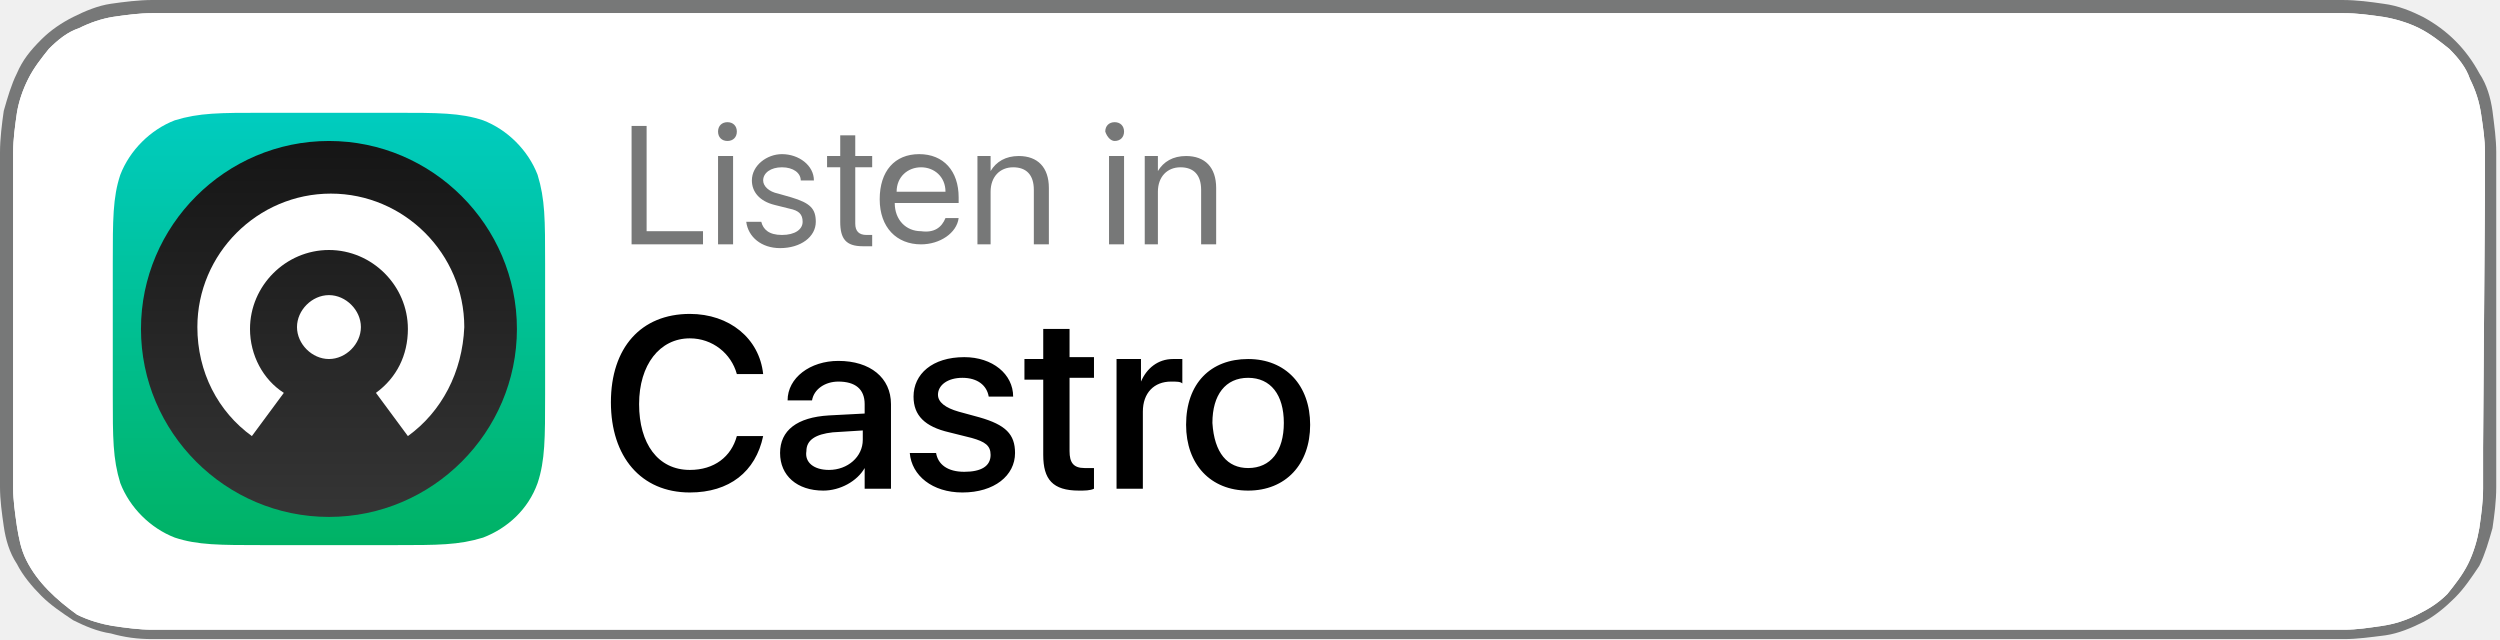
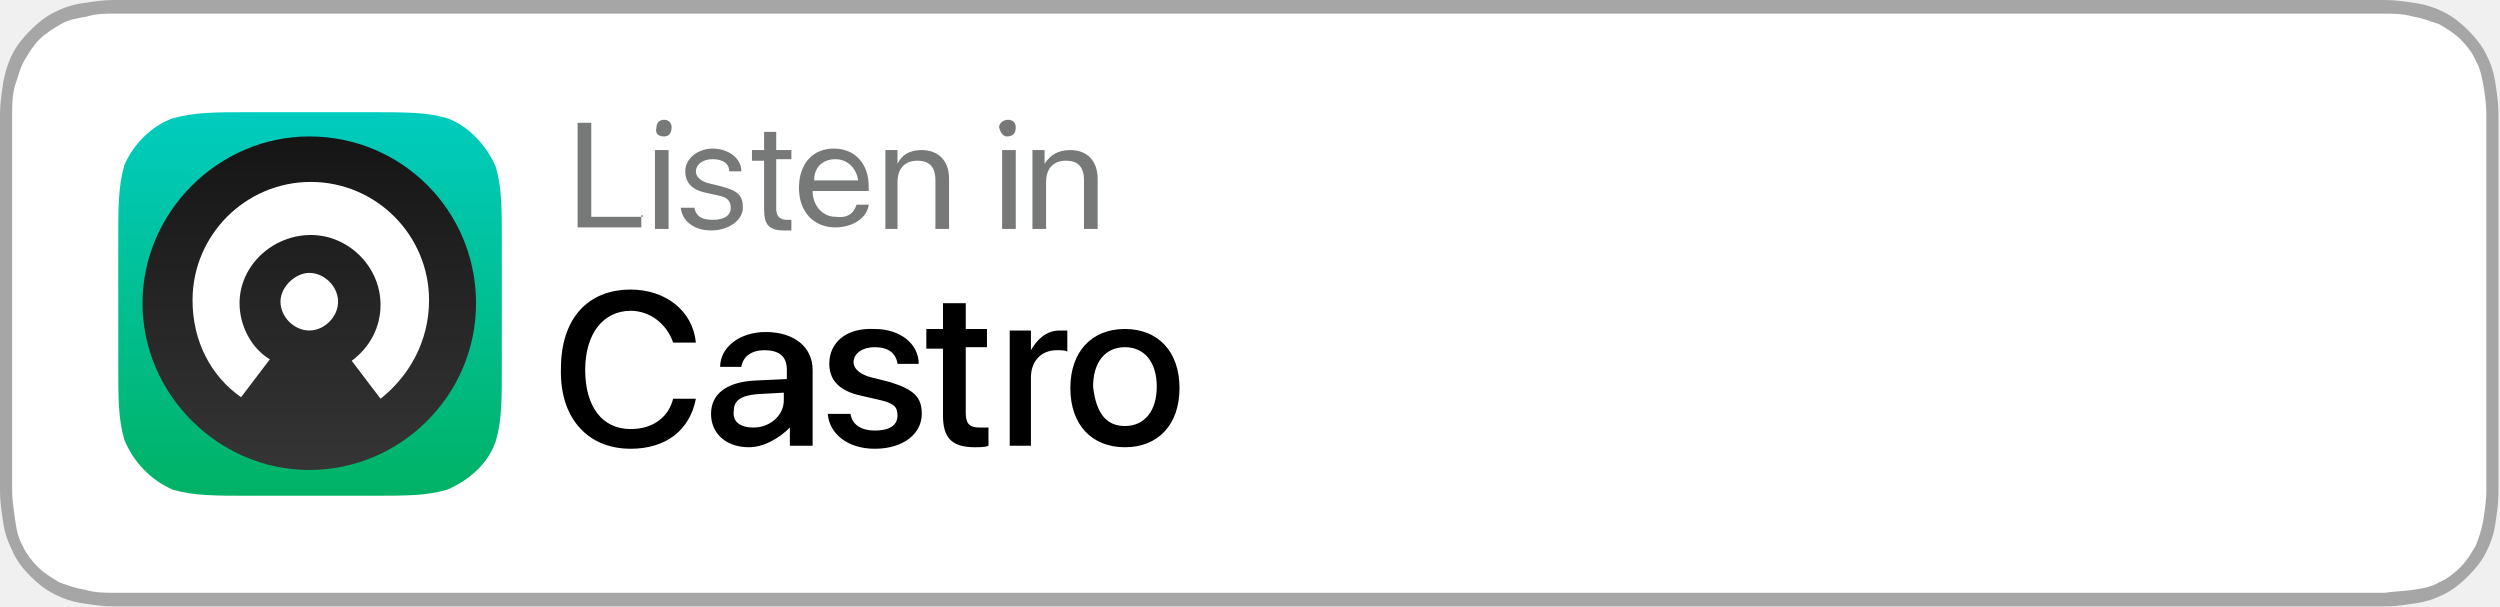
- <svg xmlns="http://www.w3.org/2000/svg" version="1.1" id="Layer_1" x="0px" y="0px" viewBox="0 0 133 34" style="enable-background:new 0 0 133 34;" xml:space="preserve">
-   <style type="text/css">
- 	.st0{fill:#777878;}
- 	.st1{fill:#FFFFFF;}
- 	.st2{fill:url(#_Path_3_1_);}
- 	.st3{fill:none;}
- 	.st4{fill-rule:evenodd;clip-rule:evenodd;fill:url(#path-1_1_);}
- 	.st5{fill-rule:evenodd;clip-rule:evenodd;fill:url(#path-2_1_);}
- 	.st6{fill-rule:evenodd;clip-rule:evenodd;fill:#FFFFFF;}
- 	.st7{fill-rule:evenodd;clip-rule:evenodd;fill:#777878;}
- 	.st8{fill-rule:evenodd;clip-rule:evenodd;}
- </style>
-   <g>
-     <g id="button-overcast">
-       <g id="Icon">
-         <g id="_Group_">
-           <path id="_Path_" class="st0" d="M132.8,9.1v-1c0-0.7-0.1-1.4-0.2-2.2c-0.1-0.7-0.3-1.4-0.7-2c-0.7-1.3-1.7-2.3-3-3      c-0.6-0.3-1.3-0.6-2.1-0.7c-0.7-0.1-1.4-0.2-2.2-0.2H8.1C7.4,0,6.6,0.1,5.9,0.2c-0.7,0.1-1.4,0.4-2,0.7C3.3,1.2,2.7,1.6,2.2,2.1      C1.6,2.7,1.2,3.2,0.9,3.9c-0.3,0.6-0.5,1.3-0.7,2C0.1,6.6,0,7.4,0,8.1v1v15.8v1c0,0.7,0.1,1.4,0.2,2.1c0.1,0.7,0.3,1.4,0.7,2      c0.3,0.6,0.8,1.2,1.3,1.7c0.5,0.5,1.1,0.9,1.7,1.3c0.6,0.3,1.3,0.6,2,0.7C6.6,33.9,7.3,34,8.1,34h116.6c0.7,0,1.4-0.1,2.2-0.2      c0.7-0.1,1.4-0.4,2-0.7c0.6-0.3,1.2-0.8,1.7-1.3c0.5-0.5,0.9-1.1,1.3-1.7c0.3-0.6,0.5-1.3,0.7-2c0.1-0.7,0.2-1.4,0.2-2.2v-1      v-1.2V10.2C132.8,9.9,132.8,9.5,132.8,9.1z" />
-           <path id="_Path_2" class="st1" d="M132.1,23.8v1.2v1c0,0.7-0.1,1.4-0.2,2.1c-0.1,0.6-0.3,1.3-0.6,1.9c-0.3,0.6-0.7,1.1-1.1,1.6      c-0.5,0.5-1,0.8-1.6,1.1c-0.6,0.3-1.2,0.5-1.9,0.6c-0.7,0.1-1.3,0.2-2,0.2H8.1c-0.7,0-1.4-0.1-2.1-0.2c-0.6-0.1-1.3-0.3-1.9-0.6      C3,31.9,2,31,1.4,29.8C1.1,29.2,1,28.6,0.9,28c-0.1-0.7-0.2-1.4-0.2-2v-0.7V8.8V8.1c0-0.7,0.1-1.4,0.2-2.1      C1,5.4,1.2,4.8,1.5,4.2c0.3-0.6,0.7-1.1,1.1-1.6c0.5-0.5,1-0.9,1.6-1.1C4.8,1.2,5.4,1,6,0.9c0.7-0.1,1.4-0.2,2.1-0.2h116.6      c0.7,0,1.4,0.1,2.1,0.2c0.6,0.1,1.3,0.3,1.9,0.6c0.6,0.3,1.1,0.7,1.6,1.1c0.5,0.5,0.9,1,1.1,1.6c0.3,0.6,0.5,1.2,0.6,1.9      c0.1,0.7,0.2,1.3,0.2,2v1v1.2L132.1,23.8L132.1,23.8z" />
-           <g id="_Group_2" transform="translate(6, 5)">
-             <g id="_Group_3">
-               <linearGradient id="_Path_3_1_" gradientUnits="userSpaceOnUse" x1="-226.197" y1="414.849" x2="-226.197" y2="413.849" gradientTransform="matrix(22.4197 0 0 -22.3935 5082.75 9290.737)">
-                 <stop offset="0" style="stop-color:#F452FF" />
-                 <stop offset="1" style="stop-color:#832BC1" />
-               </linearGradient>
-               <path id="_Path_3" class="st2" d="M22.2,20.2c-0.3,0.7-0.8,1.4-1.4,1.9c-0.5,0.4-1,0.7-1.6,0.8c-0.9,0.2-1.8,0.3-2.7,0.3H6.4        c-0.9,0-1.8-0.1-2.7-0.3c-1.4-0.4-2.5-1.4-3-2.7c-0.3-1-0.5-2.1-0.5-3.2l0,0V7l0,0c0-1.1,0.1-2.2,0.5-3.2        c0.5-1.3,1.6-2.3,3-2.7c0.9-0.2,1.8-0.3,2.7-0.3h10.1c0.9,0,1.8,0.1,2.7,0.3c1.4,0.4,2.5,1.4,3,2.7c0.3,1,0.5,2.1,0.5,3.2v10        C22.7,18.1,22.6,19.2,22.2,20.2L22.2,20.2z" />
-               <path id="_Path_4" class="st3" d="M22.2,20.2c-0.3,0.7-0.8,1.4-1.4,1.9c-0.5,0.4-1,0.7-1.6,0.8c-0.9,0.2-1.8,0.3-2.7,0.3H6.4        c-0.9,0-1.8-0.1-2.7-0.3c-1.4-0.4-2.5-1.4-3-2.7c-0.3-1-0.5-2.1-0.5-3.2l0,0V7l0,0c0-1.1,0.1-2.2,0.5-3.2        c0.5-1.3,1.6-2.3,3-2.7c0.9-0.2,1.8-0.3,2.7-0.3h10.1c0.9,0,1.8,0.1,2.7,0.3c1.4,0.4,2.5,1.4,3,2.7c0.3,1,0.5,2.1,0.5,3.2v10        C22.7,18.1,22.6,19.2,22.2,20.2L22.2,20.2z" />
-               <g id="_Group_4" transform="translate(3, 3)">
-                 <path id="Shape" class="st1" d="M10.1,10.7c-0.4-0.4-1-0.6-1.6-0.6c-0.6,0-1.2,0.2-1.6,0.6c-0.2,0.2-0.3,0.4-0.3,0.6         c-0.1,0.6-0.1,1.1,0,1.7c0.1,0.7,0.2,1.6,0.3,2.5C6.9,16,7,16.4,7.1,16.8c0.2,0.5,0.7,0.8,1.3,0.8c0.6,0.1,1.1-0.3,1.3-0.8         C9.9,16.4,10,16,10,15.5c0.1-0.9,0.3-1.9,0.3-2.5c0.1-0.6,0.1-1.1,0-1.7C10.3,11.1,10.3,10.9,10.1,10.7z M6.7,7.5         c0,1,0.8,1.8,1.8,1.8s1.8-0.8,1.8-1.8S9.5,5.7,8.5,5.7S6.7,6.5,6.7,7.5L6.7,7.5z M8.5,0.3c-3.8,0-7.1,2.8-7.8,6.6         s1.6,7.5,5.2,8.7c0,0,0.1,0,0.1,0s0-0.1,0-0.1c0-0.3-0.1-0.5-0.1-0.8c0-0.1-0.1-0.2-0.2-0.2c-3-1.3-4.6-4.5-4-7.7         s3.5-5.5,6.7-5.5s6.1,2.3,6.7,5.5s-1,6.4-4,7.7c-0.1,0-0.1,0.1-0.2,0.2c0,0.3-0.1,0.5-0.1,0.8c0,0,0,0.1,0,0.1         c0,0,0.1,0,0.1,0c3.6-1.3,5.8-5,5.2-8.8S12.3,0.3,8.5,0.3L8.5,0.3z M8.3,3.9c1.8-0.1,3.4,1,4.1,2.6s0.3,3.5-1,4.8         c-0.1,0.1-0.1,0.2-0.1,0.3c0,0.3,0,0.6,0,0.9c0,0,0,0.1,0.1,0.1c0,0,0.1,0,0.1,0c1.9-1.3,2.7-3.7,2.1-5.9s-2.7-3.7-5-3.7         s-4.4,1.5-5,3.7s0.2,4.6,2.1,5.9c0,0,0.1,0,0.1,0c0,0,0.1-0.1,0.1-0.1c0-0.3,0-0.6,0-0.9c0-0.1,0-0.2-0.1-0.3         c-1.3-1.2-1.7-3-1.1-4.6S6.6,4,8.3,3.9L8.3,3.9z" />
-               </g>
-             </g>
-           </g>
-         </g>
-         <path id="_Path_5" class="st1" d="M132.1,23.8v1.2v1c0,0.7-0.1,1.4-0.2,2.1c-0.1,0.6-0.3,1.3-0.6,1.9c-0.3,0.6-0.7,1.1-1.1,1.6     c-0.5,0.5-1,0.8-1.6,1.1c-0.6,0.3-1.2,0.5-1.9,0.6c-0.7,0.1-1.3,0.2-2,0.2H8.1c-0.7,0-1.4-0.1-2.1-0.2c-0.6-0.1-1.3-0.3-1.9-0.6     C3,31.9,2,31,1.4,29.8C1.1,29.2,1,28.6,0.9,28c-0.1-0.7-0.2-1.4-0.2-2v-0.7V8.8V8.1c0-0.7,0.1-1.4,0.2-2.1C1,5.4,1.2,4.8,1.5,4.2     c0.3-0.6,0.7-1.1,1.1-1.6c0.5-0.5,1-0.9,1.6-1.1C4.8,1.2,5.4,1,6,0.9c0.7-0.1,1.4-0.2,2.1-0.2h116.6c0.7,0,1.4,0.1,2.1,0.2     c0.6,0.1,1.3,0.3,1.9,0.6c0.6,0.3,1.1,0.7,1.6,1.1c0.5,0.5,0.9,1,1.1,1.6c0.3,0.6,0.5,1.2,0.6,1.9c0.1,0.7,0.2,1.3,0.2,2v1v1.2     L132.1,23.8L132.1,23.8z" />
-       </g>
-     </g>
-     <g id="c2icon" transform="translate(6, 6)">
-       <linearGradient id="path-1_1_" gradientUnits="userSpaceOnUse" x1="-226.457" y1="414.325" x2="-226.457" y2="413.325" gradientTransform="matrix(22.9999 0 0 -22.9999 5219.979 9529.431)">
-         <stop offset="0" style="stop-color:#00CCBF" />
-         <stop offset="1" style="stop-color:#00B265" />
-       </linearGradient>
-       <path id="path-1" class="st4" d="M8,0h7c2.3,0,3.5,0,4.7,0.4C21,0.9,22.1,2,22.6,3.3C23,4.6,23,5.7,23,8v7c0,2.3,0,3.5-0.4,4.7    c-0.5,1.4-1.6,2.4-2.9,2.9C18.4,23,17.3,23,15,23H8c-2.3,0-3.5,0-4.7-0.4C2,22.1,0.9,21,0.4,19.7C0,18.4,0,17.3,0,15V8    c0-2.3,0-3.5,0.4-4.7C0.9,2,2,0.9,3.3,0.4C4.6,0,5.7,0,8,0L8,0" />
-       <linearGradient id="path-2_1_" gradientUnits="userSpaceOnUse" x1="-224.957" y1="411.683" x2="-224.957" y2="410.683" gradientTransform="matrix(20.0127 0 0 -19.993 4513.514 8232.3)">
-         <stop offset="0" style="stop-color:#151515" />
-         <stop offset="1" style="stop-color:#353535" />
-       </linearGradient>
-       <path id="path-2" class="st5" d="M11.5,1.5c5.5,0,10,4.5,10,10c0,5.5-4.5,10-10,10s-10-4.5-10-10C1.5,6,6,1.5,11.5,1.5z" />
-       <path id="path-3" class="st6" d="M15.7,17.2L14,14.9c1.1-0.8,1.7-2,1.7-3.4c0-2.3-1.9-4.2-4.2-4.2c-2.3,0-4.2,1.9-4.2,4.2    c0,1.4,0.7,2.7,1.8,3.4l-1.7,2.3c-1.8-1.3-2.9-3.4-2.9-5.8c0-3.9,3.2-7.1,7.1-7.1s7.1,3.2,7.1,7.1C18.6,13.8,17.5,15.9,15.7,17.2z     M11.5,9.7c0.9,0,1.7,0.8,1.7,1.7c0,0.9-0.8,1.7-1.7,1.7c-0.9,0-1.7-0.8-1.7-1.7C9.8,10.5,10.6,9.7,11.5,9.7z" />
-     </g>
-     <path id="Listen-in" class="st7" d="M37.5,12.3h-3.1V6.7h-0.8V13h3.8V12.3z M38.3,13H39V8.3h-0.8V13z M38.7,7.5   c0.3,0,0.5-0.2,0.5-0.5c0-0.3-0.2-0.5-0.5-0.5c-0.3,0-0.5,0.2-0.5,0.5C38.2,7.3,38.4,7.5,38.7,7.5z M40,9.6c0,0.6,0.4,1.1,1.2,1.3   l0.8,0.2c0.5,0.1,0.7,0.3,0.7,0.7c0,0.4-0.4,0.7-1.1,0.7s-1-0.3-1.1-0.7h-0.8c0.1,0.8,0.8,1.4,1.8,1.4c1.1,0,1.9-0.6,1.9-1.4   c0-0.7-0.3-1-1.3-1.3l-0.7-0.2c-0.5-0.1-0.8-0.4-0.8-0.7c0-0.4,0.4-0.7,1-0.7c0.6,0,1,0.3,1,0.7h0.7c0-0.8-0.8-1.4-1.7-1.4   C40.8,8.2,40,8.8,40,9.6z M44.7,7.2v1.1H44v0.6h0.7v2.9c0,0.9,0.3,1.3,1.2,1.3c0.2,0,0.4,0,0.5,0v-0.6c-0.1,0-0.2,0-0.3,0   c-0.4,0-0.6-0.2-0.6-0.6V8.9h0.9V8.3h-0.9V7.2H44.7z M49,8.9c-0.7,0-1.3,0.5-1.3,1.3h2.6C50.3,9.4,49.7,8.9,49,8.9z M50.3,11.6H51   c-0.1,0.8-1,1.4-2,1.4c-1.3,0-2.2-0.9-2.2-2.4s0.8-2.4,2.1-2.4c1.3,0,2.1,0.9,2.1,2.3v0.3h-3.4v0c0,0.9,0.6,1.5,1.4,1.5   C49.7,12.4,50.1,12.1,50.3,11.6z M51.9,13h0.8v-2.8c0-0.8,0.5-1.3,1.2-1.3c0.7,0,1.1,0.4,1.1,1.2V13h0.8v-3c0-1.1-0.6-1.7-1.6-1.7   c-0.7,0-1.2,0.3-1.5,0.8h0V8.3h-0.7V13z M59,13h0.8V8.3H59V13z M59.3,7.5c0.3,0,0.5-0.2,0.5-0.5c0-0.3-0.2-0.5-0.5-0.5   c-0.3,0-0.5,0.2-0.5,0.5C58.9,7.3,59.1,7.5,59.3,7.5z M60.8,13h0.8v-2.8c0-0.8,0.5-1.3,1.2-1.3c0.7,0,1.1,0.4,1.1,1.2V13h0.8v-3   c0-1.1-0.6-1.7-1.6-1.7c-0.7,0-1.2,0.3-1.5,0.8h0V8.3h-0.7V13z" />
-     <path id="Castro" class="st8" d="M36.7,26.2c2.1,0,3.5-1.1,3.9-3h-1.4c-0.3,1.1-1.2,1.8-2.5,1.8c-1.7,0-2.7-1.4-2.7-3.5   c0-2.1,1.1-3.5,2.7-3.5c1.2,0,2.2,0.8,2.5,1.9h1.4c-0.2-1.9-1.8-3.2-3.9-3.2c-2.6,0-4.2,1.8-4.2,4.7C32.5,24.3,34.1,26.2,36.7,26.2   z M44.1,25c1,0,1.8-0.7,1.8-1.6v-0.5L44.3,23c-0.9,0.1-1.4,0.4-1.4,1C42.8,24.6,43.3,25,44.1,25z M43.8,26.1c-1.4,0-2.3-0.8-2.3-2   c0-1.2,0.9-1.9,2.6-2l1.9-0.1v-0.5c0-0.8-0.5-1.2-1.4-1.2c-0.7,0-1.3,0.4-1.4,1h-1.3c0-1.2,1.2-2.1,2.7-2.1c1.7,0,2.8,0.9,2.8,2.3   V26H46v-1.1h0C45.6,25.6,44.7,26.1,43.8,26.1z M48.6,21.1c0,1,0.6,1.6,1.9,1.9l1.2,0.3c0.7,0.2,1,0.4,1,0.9c0,0.6-0.5,0.9-1.4,0.9   c-0.9,0-1.4-0.4-1.5-1h-1.4c0.1,1.2,1.2,2.1,2.8,2.1c1.7,0,2.8-0.9,2.8-2.1c0-1-0.5-1.5-1.9-1.9L51,21.9c-0.7-0.2-1.1-0.5-1.1-0.9   c0-0.5,0.5-0.9,1.3-0.9c0.8,0,1.3,0.4,1.4,1h1.3c0-1.2-1.1-2.1-2.6-2.1C49.6,19,48.6,19.9,48.6,21.1z M55.5,17.6v1.5h-1v1.1h1v4   c0,1.3,0.5,1.9,1.9,1.9c0.3,0,0.6,0,0.8-0.1v-1.1c-0.1,0-0.3,0-0.5,0c-0.6,0-0.8-0.3-0.8-0.9v-3.9h1.3v-1.1h-1.3v-1.5H55.5z    M59.4,26h1.4v-4.1c0-1,0.6-1.6,1.5-1.6c0.3,0,0.5,0,0.6,0.1v-1.3c-0.1,0-0.3,0-0.5,0c-0.8,0-1.4,0.5-1.7,1.2h0v-1.2h-1.3V26z    M66.4,26.1c-2,0-3.3-1.4-3.3-3.5c0-2.2,1.3-3.5,3.3-3.5s3.3,1.4,3.3,3.5S68.4,26.1,66.4,26.1z M66.4,24.9c1.2,0,1.9-0.9,1.9-2.4   s-0.7-2.4-1.9-2.4s-1.9,0.9-1.9,2.4C64.6,24.1,65.3,24.9,66.4,24.9z" />
+ <svg xmlns="http://www.w3.org/2000/svg" viewBox="0 0 164.9 40">
+   <path fill="#A6A6A6" d="M155.3 0H7.5c-.7 0-1.3.1-2 .2S4.2.5 3.6.8 2.5 1.5 2 2 1.1 3 .8 3.6.3 4.9.2 5.5c-.1.7-.2 1.4-.2 2v24.9c0 .7.1 1.3.2 2s.3 1.3.6 1.9c.3.7.7 1.2 1.2 1.7s1 .9 1.6 1.2 1.2.5 1.9.6 1.3.2 2 .2h149.8c.7 0 1.3-.1 2-.2s1.3-.3 1.9-.6c.6-.3 1.1-.7 1.6-1.2s.9-1 1.2-1.6.5-1.2.6-1.9.2-1.3.2-2v-.9V9.5 8.4v-.9c0-.7-.1-1.3-.2-2s-.3-1.3-.6-1.9-.7-1.1-1.2-1.6-1-.9-1.6-1.2-1.2-.5-1.9-.6-1.3-.2-2-.2h-2z" />
+   <path fill="#FFF" d="M8.4 39.1h-.9c-.6 0-1.2 0-1.9-.2-.6-.1-1.2-.3-1.7-.5-.5-.3-1-.6-1.4-1s-.8-.9-1-1.4c-.3-.5-.4-1-.5-1.7s-.2-1.4-.2-1.9v-24-.9c0-.5 0-1.2.2-1.9.2-.5.3-1.1.6-1.6s.6-1 1-1.4.9-.7 1.4-1 1.1-.4 1.7-.5C6.3.9 7 .9 7.5.9h149.8c.5 0 1.2 0 1.9.2.6.1 1.1.3 1.7.5.5.3 1 .6 1.4 1s.8.9 1 1.4c.3.5.4 1.1.5 1.6.1.6.2 1.3.2 1.9v24.9c0 .6-.1 1.2-.2 1.9-.1.6-.3 1.2-.5 1.7-.3.5-.6 1-1 1.4s-.9.8-1.4 1c-.5.3-1 .4-1.7.5-.6.1-1.3.1-1.9.2H8.4z" />
+   <g transform="translate(6 6)">
+     <linearGradient id="a" x1="-437.981" x2="-437.981" y1="38.059" y2="39.158" gradientTransform="translate(10087.957 -873.9908) scale(22.9999)" gradientUnits="userSpaceOnUse">
+       <stop offset="0" stop-color="#00ccbf" />
+       <stop offset="1" stop-color="#00b265" />
+     </linearGradient>
+     <path fill="url(#a)" fill-rule="evenodd" d="M10.6 1.4h7.7c2.5 0 3.9 0 5.2.4 1.4.5 2.6 1.8 3.2 3.2.4 1.4.4 2.6.4 5.2v7.7c0 2.5 0 3.9-.4 5.2-.5 1.5-1.8 2.6-3.2 3.2-1.4.4-2.6.4-5.2.4h-7.7c-2.5 0-3.8 0-5.2-.4-1.4-.6-2.6-1.8-3.2-3.3-.4-1.4-.4-2.6-.4-5.2v-7.7c0-2.5 0-3.8.4-5.2.6-1.4 1.8-2.6 3.2-3.1 1.5-.4 2.7-.4 5.2-.4" clip-rule="evenodd" />
+     <linearGradient id="b" x1="-435.067" x2="-435.067" y1="43.339" y2="44.439" gradientTransform="matrix(20.0127 0 0 19.993 8721.32 -863.4512)" gradientUnits="userSpaceOnUse">
+       <stop offset="0" stop-color="#151515" />
+       <stop offset="1" stop-color="#353535" />
+     </linearGradient>
+     <path fill="url(#b)" fill-rule="evenodd" d="M14.4 3c6.1 0 11 4.9 11 11s-5 11-11 11-11-5-11-11 5-11 11-11z" clip-rule="evenodd" />
+     <path fill="#FFF" fill-rule="evenodd" d="M19.1 20.3l-1.9-2.5c1.2-.9 1.9-2.2 1.9-3.7 0-2.5-2.1-4.6-4.6-4.6s-4.7 2-4.7 4.5c0 1.5.8 3 2 3.7l-1.9 2.5c-2-1.4-3.2-3.7-3.2-6.4 0-4.3 3.5-7.8 7.8-7.8s7.8 3.5 7.8 7.8c0 2.7-1.3 5-3.2 6.5zM14.4 12c1 0 1.9.9 1.9 1.9s-.9 1.9-1.9 1.9-1.9-.9-1.9-1.9 1-1.9 1.9-1.9z" clip-rule="evenodd" />
  </g>
+   <path fill="#777878" fill-rule="evenodd" d="M42.4 14.3H39V8.1h-.9V15h4.2v-.8h.1zm.9.8h.8V9.9h-.9v5.2h.1zm.5-6.1c.3 0 .5-.2.5-.6 0-.3-.2-.5-.5-.5s-.5.2-.5.5c-.1.4.1.6.5.6zm1.4 2.3c0 .7.4 1.2 1.3 1.4l.9.2c.5.1.8.3.8.8s-.4.8-1.2.8-1.1-.3-1.2-.8h-.9c.1.9.9 1.5 2 1.5 1.2 0 2.1-.7 2.1-1.5s-.3-1.1-1.4-1.4l-.8-.2c-.5-.1-.9-.4-.9-.8s.4-.8 1.1-.8 1.1.3 1.1.8h.8c0-.9-.9-1.5-1.9-1.5-.9 0-1.8.6-1.8 1.5zm5.2-2.6v1.2h-.8v.7h.8v3.2c0 1 .3 1.4 1.3 1.4h.5v-.7h-.3c-.4 0-.7-.2-.7-.7v-3.3h1v-.6h-1V8.7h-.8zm4.7 1.8c-.8 0-1.4.5-1.4 1.4h2.9c-.1-.8-.7-1.4-1.5-1.4zm1.4 3h.8c-.1.9-1.1 1.5-2.2 1.5-1.4 0-2.4-1-2.4-2.6s.9-2.6 2.3-2.6 2.3 1 2.3 2.5v.3h-3.7c0 1 .7 1.7 1.5 1.7.8.1 1.2-.2 1.4-.8zm1.8 1.6h.9V12c0-.9.5-1.4 1.3-1.4s1.2.4 1.2 1.3v3.2h.9v-3.3c0-1.2-.7-1.9-1.8-1.9-.8 0-1.3.3-1.6.9v-.9h-.8v5.2h-.1zm7.8 0h.9V9.9h-.9v5.2zm.3-6.1c.4 0 .6-.2.6-.6 0-.3-.2-.5-.5-.5s-.6.2-.6.5c.1.4.3.6.5.6zm1.7 6.1h.9V12c0-.9.5-1.4 1.3-1.4s1.2.4 1.2 1.3v3.2h.9v-3.3c0-1.2-.7-1.9-1.8-1.9-.8 0-1.3.3-1.7.9v-.9h-.8v5.2z" clip-rule="evenodd" />
+   <path fill-rule="evenodd" d="M41.6 29.6c2.3 0 3.9-1.2 4.3-3.3h-1.5c-.3 1.2-1.3 2-2.8 2-1.9 0-3-1.5-3-3.9s1.2-3.9 3-3.9c1.3 0 2.4.9 2.8 2.1h1.5c-.2-2.1-2-3.5-4.3-3.5-2.9 0-4.6 2-4.6 5.2-.1 3.2 1.7 5.3 4.6 5.3zm8.1-1.4c1.1 0 2-.8 2-1.8v-.5l-1.8.1c-1 .1-1.5.4-1.5 1.1-.1.7.4 1.1 1.3 1.1zm-.3 1.3c-1.5 0-2.5-.9-2.5-2.2 0-1.3 1-2.1 2.9-2.2l2.1-.1v-.6c0-.9-.5-1.3-1.5-1.3-.8 0-1.4.4-1.5 1.1h-1.4c0-1.3 1.3-2.3 3-2.3 1.9 0 3.1 1 3.1 2.5v5h-1.5v-1.2c-.7.7-1.7 1.3-2.7 1.3zm5.3-5.5c0 1.1.7 1.8 2.1 2.1l1.3.3c.8.2 1.1.4 1.1 1 0 .7-.6 1-1.5 1s-1.5-.4-1.6-1.1h-1.5c.1 1.3 1.3 2.3 3.1 2.3 1.9 0 3.1-1 3.1-2.3 0-1.1-.5-1.6-2.1-2.1l-1.2-.3c-.8-.2-1.2-.6-1.2-1 0-.6.6-1 1.4-1 .9 0 1.4.4 1.5 1.1h1.4c0-1.3-1.2-2.3-2.9-2.3-1.9-.1-3 .9-3 2.3zm7.5-3.9v1.6h-1.1V23h1.1v4.4c0 1.4.5 2.1 2.1 2.1.3 0 .7 0 .9-.1v-1.2h-.6c-.7 0-.9-.3-.9-1v-4.3h1.4v-1.2h-1.4V20h-1.5v.1zm4.3 9.3H68v-4.5c0-1.1.7-1.8 1.7-1.8.3 0 .6 0 .7.1v-1.4h-.5c-.9 0-1.5.6-1.9 1.3v-1.3h-1.4v7.6zm7.7.1c-2.2 0-3.6-1.5-3.6-3.9s1.4-3.9 3.6-3.9 3.6 1.5 3.6 3.9-1.4 3.9-3.6 3.9zm0-1.4c1.3 0 2.1-1 2.1-2.6s-.8-2.6-2.1-2.6-2.1 1-2.1 2.6c.2 1.8.9 2.6 2.1 2.6z" clip-rule="evenodd" />
</svg>
